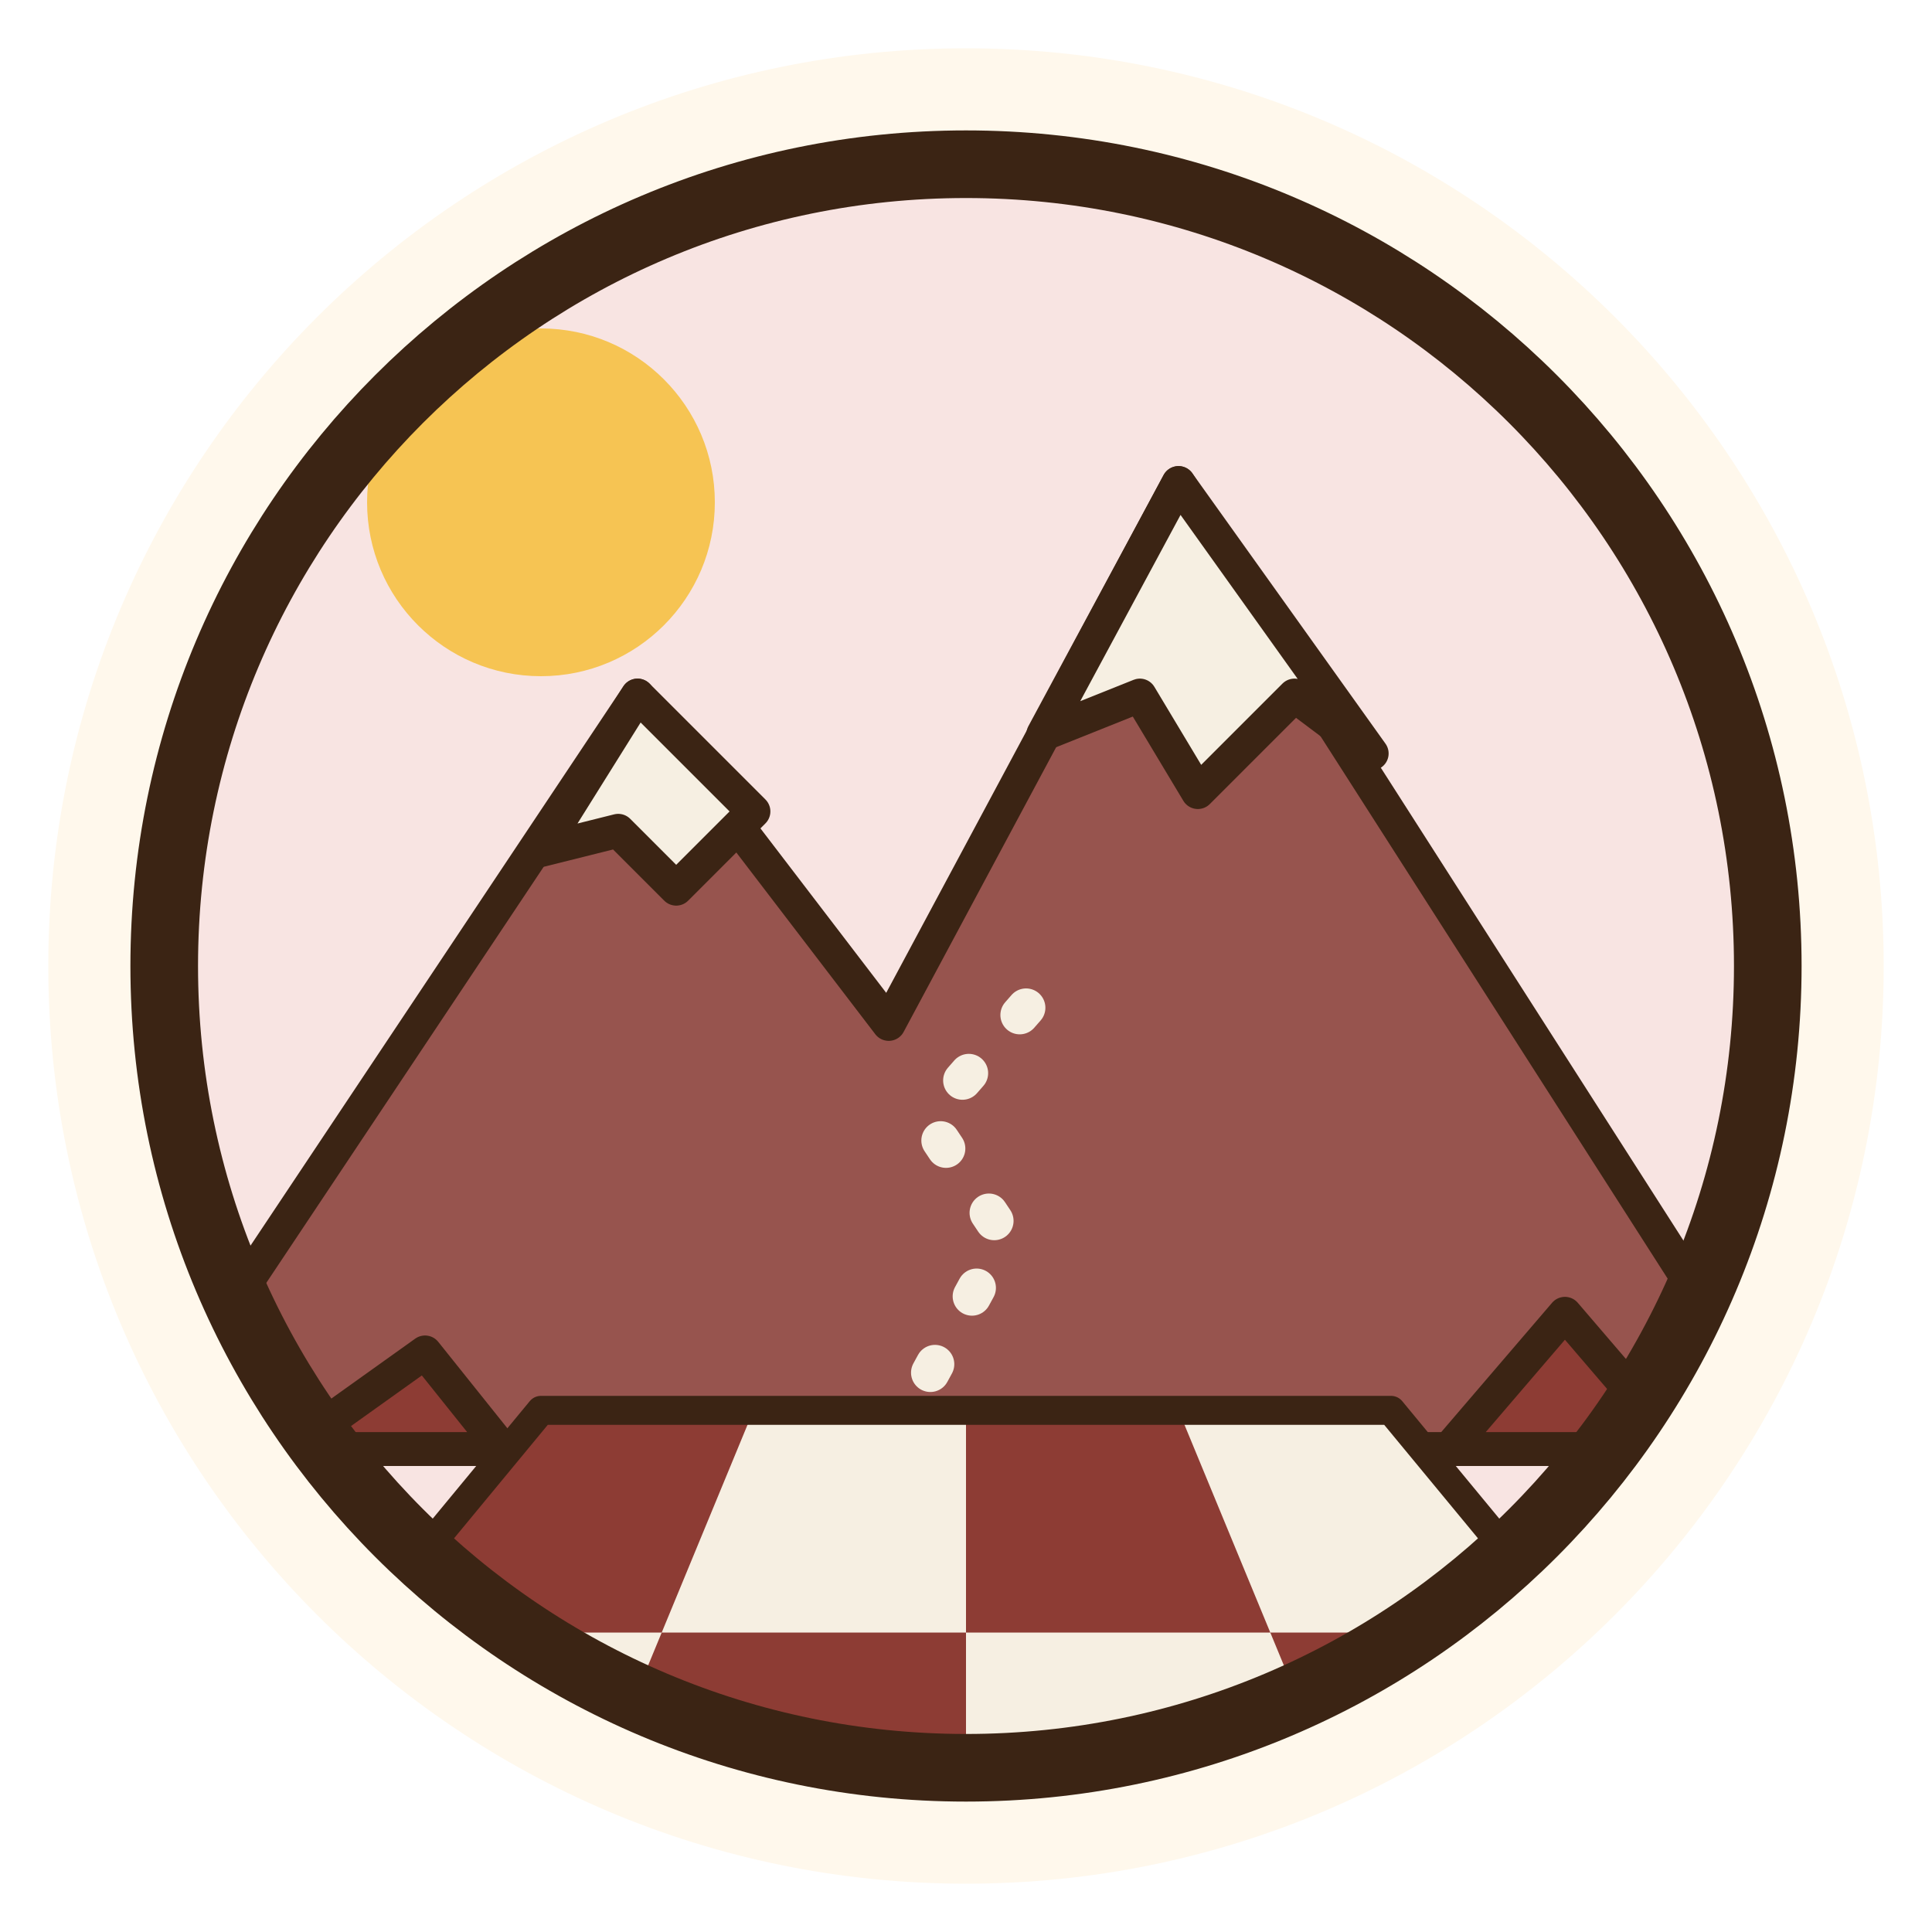
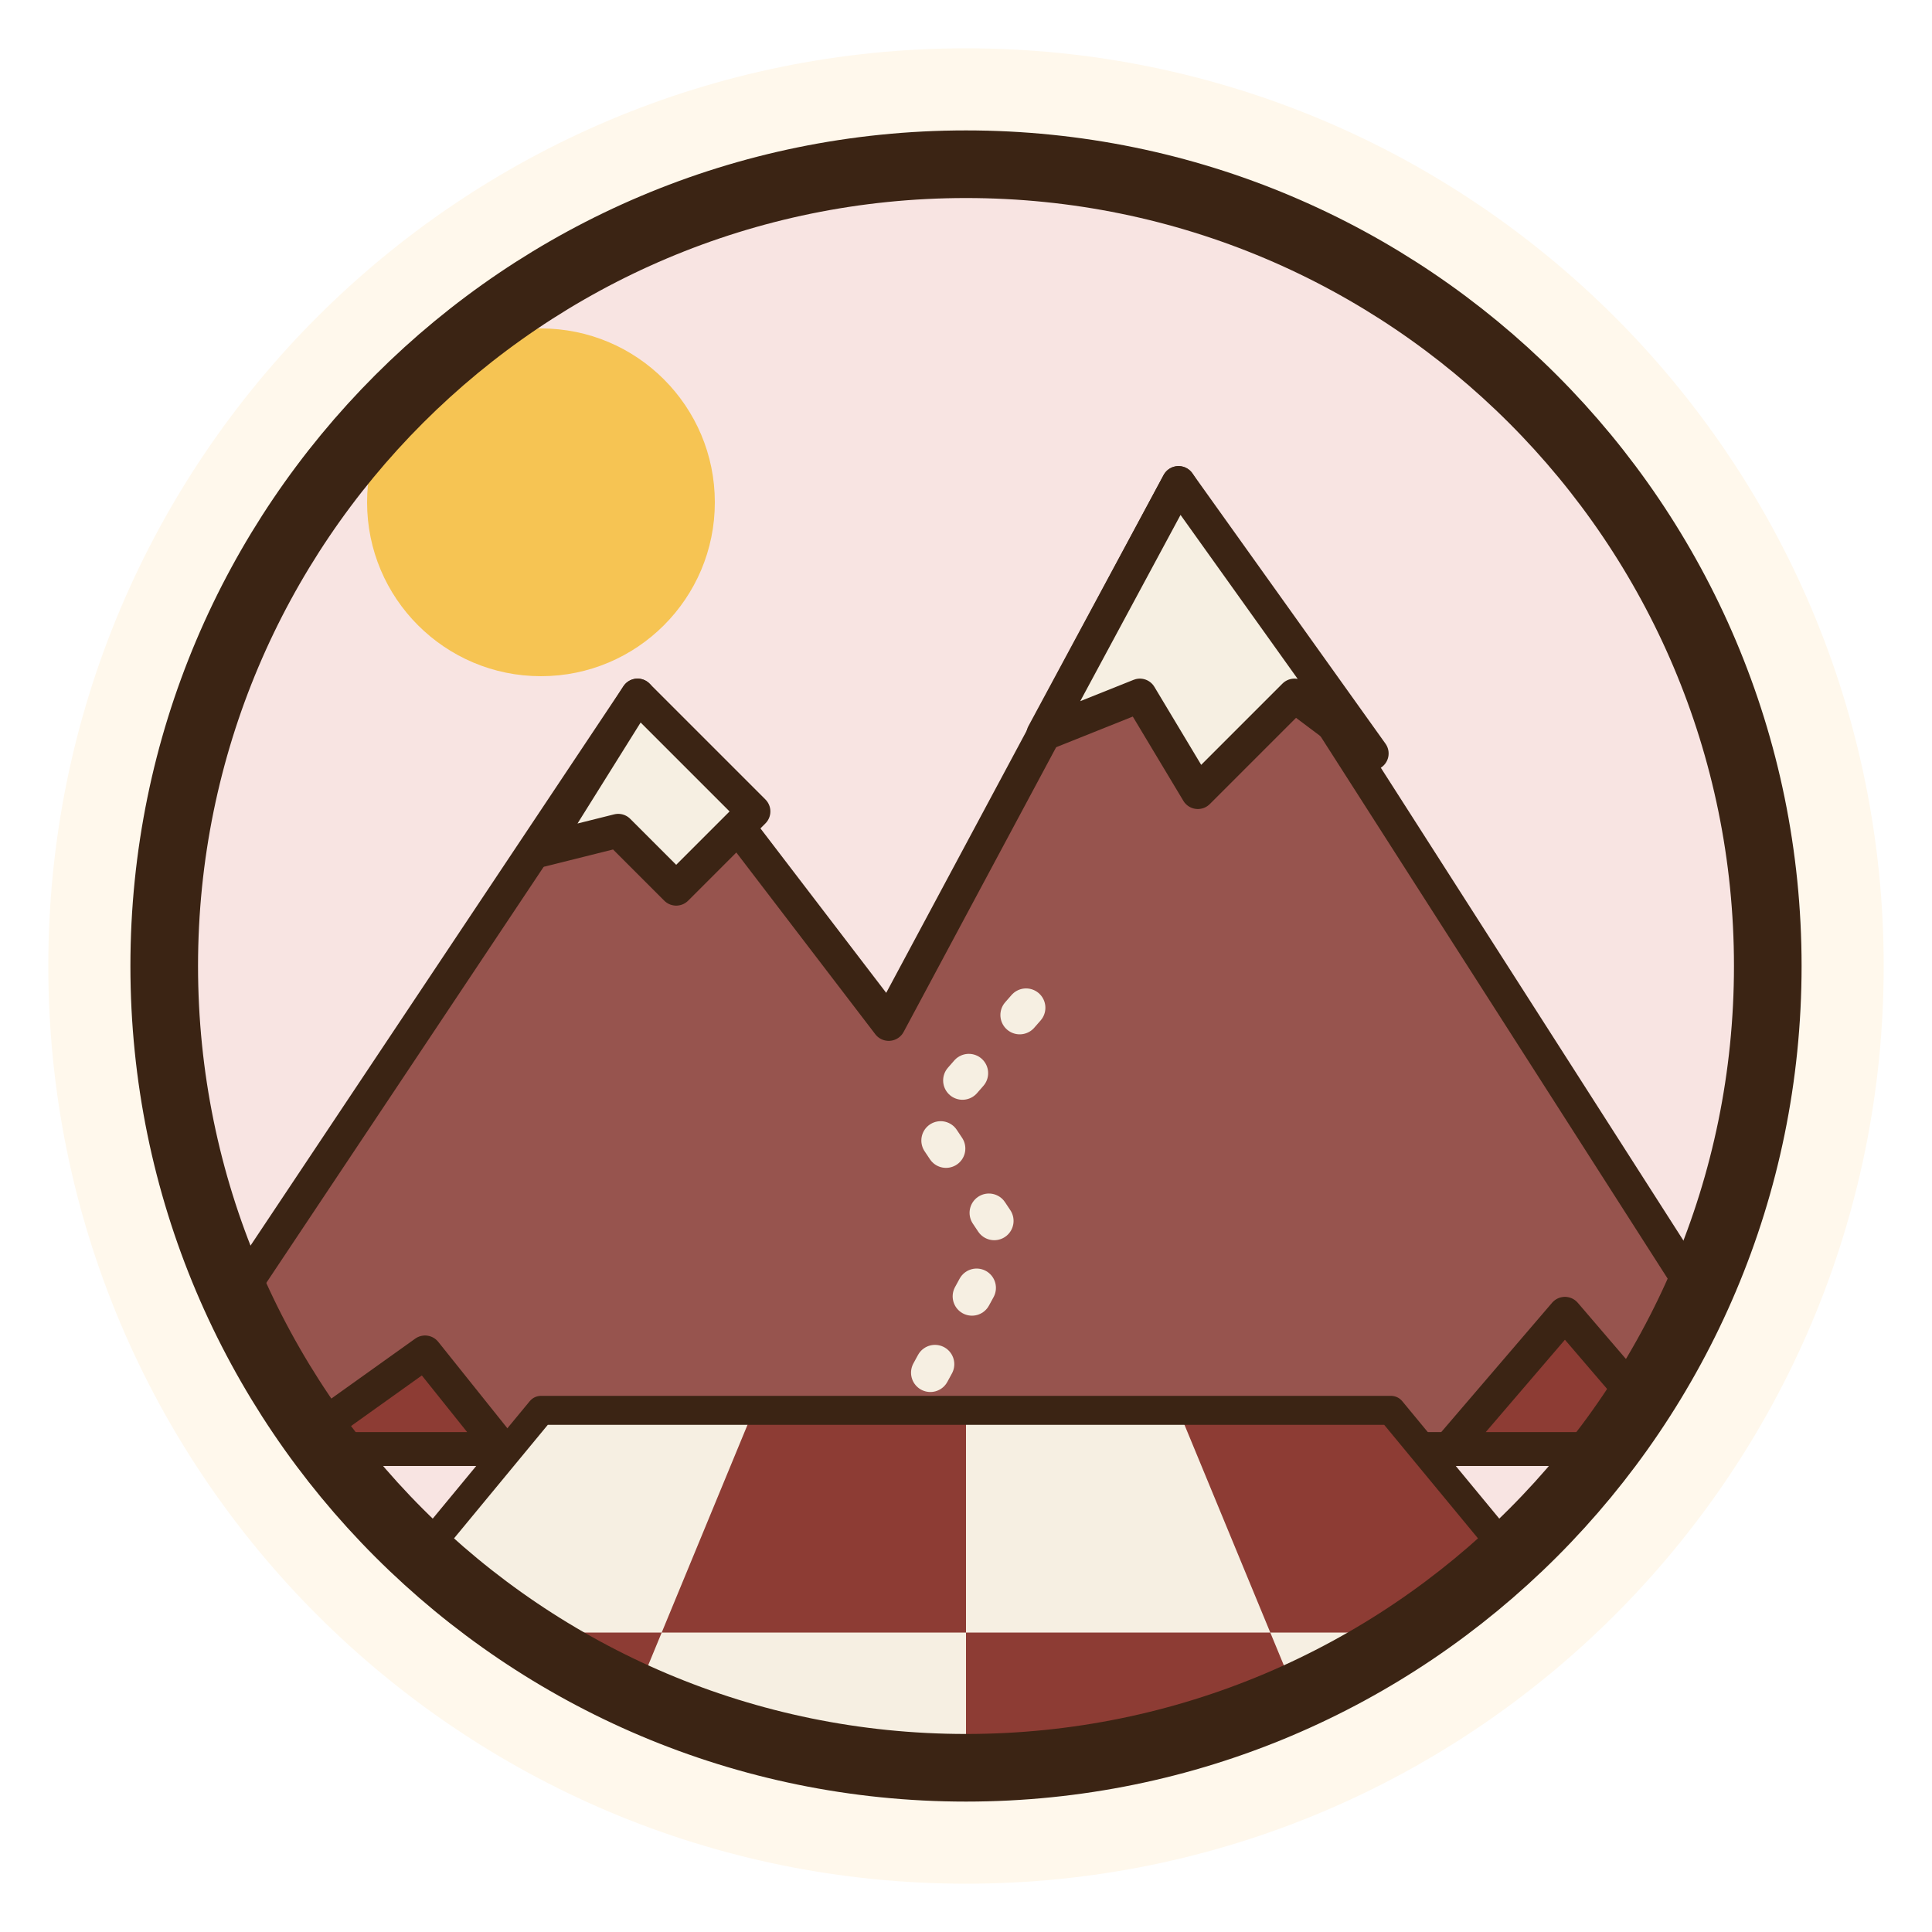
<svg xmlns="http://www.w3.org/2000/svg" viewBox="0 0 200 200" role="img" aria-labelledby="t">
  <defs>
    <clipPath id="c">
      <circle cx="100" cy="100" r="82" />
    </clipPath>
  </defs>
  <circle cx="100" cy="100" r="95" fill="#fff8ec" />
  <g clip-path="url(#c)">
    <rect width="200" height="200" fill="#f8e4e2" />
    <circle cx="56" cy="52" r="18" fill="#f6c453" />
    <g stroke="#3b2414" stroke-width="3.5" stroke-linejoin="round" stroke-linecap="round">
      <path d="M14 150L66 72L92 106L122 50L186 150Z" fill="#97544e" />
      <path d="M122 50L108 76L118 72L124 82L134 72L142 78Z" fill="#f6efe2" />
      <path d="M66 72L56 88L64 86L70 92L78 84Z" fill="#f6efe2" />
      <path d="M92 150L104 128L96 116L110 100" fill="none" stroke="#f6efe2" stroke-width="4" stroke-dasharray="1 8" />
      <path d="M30 150L44 140L52 150ZM150 150L162 136L174 150Z" fill="#8d3c34" />
    </g>
    <path d="M56.0 146.0L144.0 146.0L182.0 192.0L18.0 192.0Z" fill="#f6efe2" />
-     <path d="M56.0 146.0L78.0 146.0L68.5 169.0L37.0 169.0ZM100.0 146.0L122.0 146.0L131.5 169.0L100.0 169.0ZM68.5 169.0L100.0 169.0L100.0 192.0L59.0 192.0ZM131.5 169.0L163.0 169.0L182.0 192.0L141.0 192.0Z" fill="#8d3c34" />
+     <path d="M78.0 146.0L100.0 146.0L100.0 169.0L68.5 169.0ZM122.0 146.0L144.0 146.0L163.0 169.0L131.5 169.0ZM37.0 169.0L68.5 169.0L59.0 192.0L18.0 192.0ZM100.0 169.0L131.5 169.0L141.0 192.0L100.0 192.0Z" fill="#8d3c34" />
    <path d="M56.0 146.0L144.0 146.0L182.0 192.0L18.0 192.0Z" fill="none" stroke="#3b2414" stroke-width="3" stroke-linejoin="round" />
  </g>
  <circle cx="100" cy="100" r="83" fill="none" stroke="#3b2414" stroke-width="7" />
</svg>
